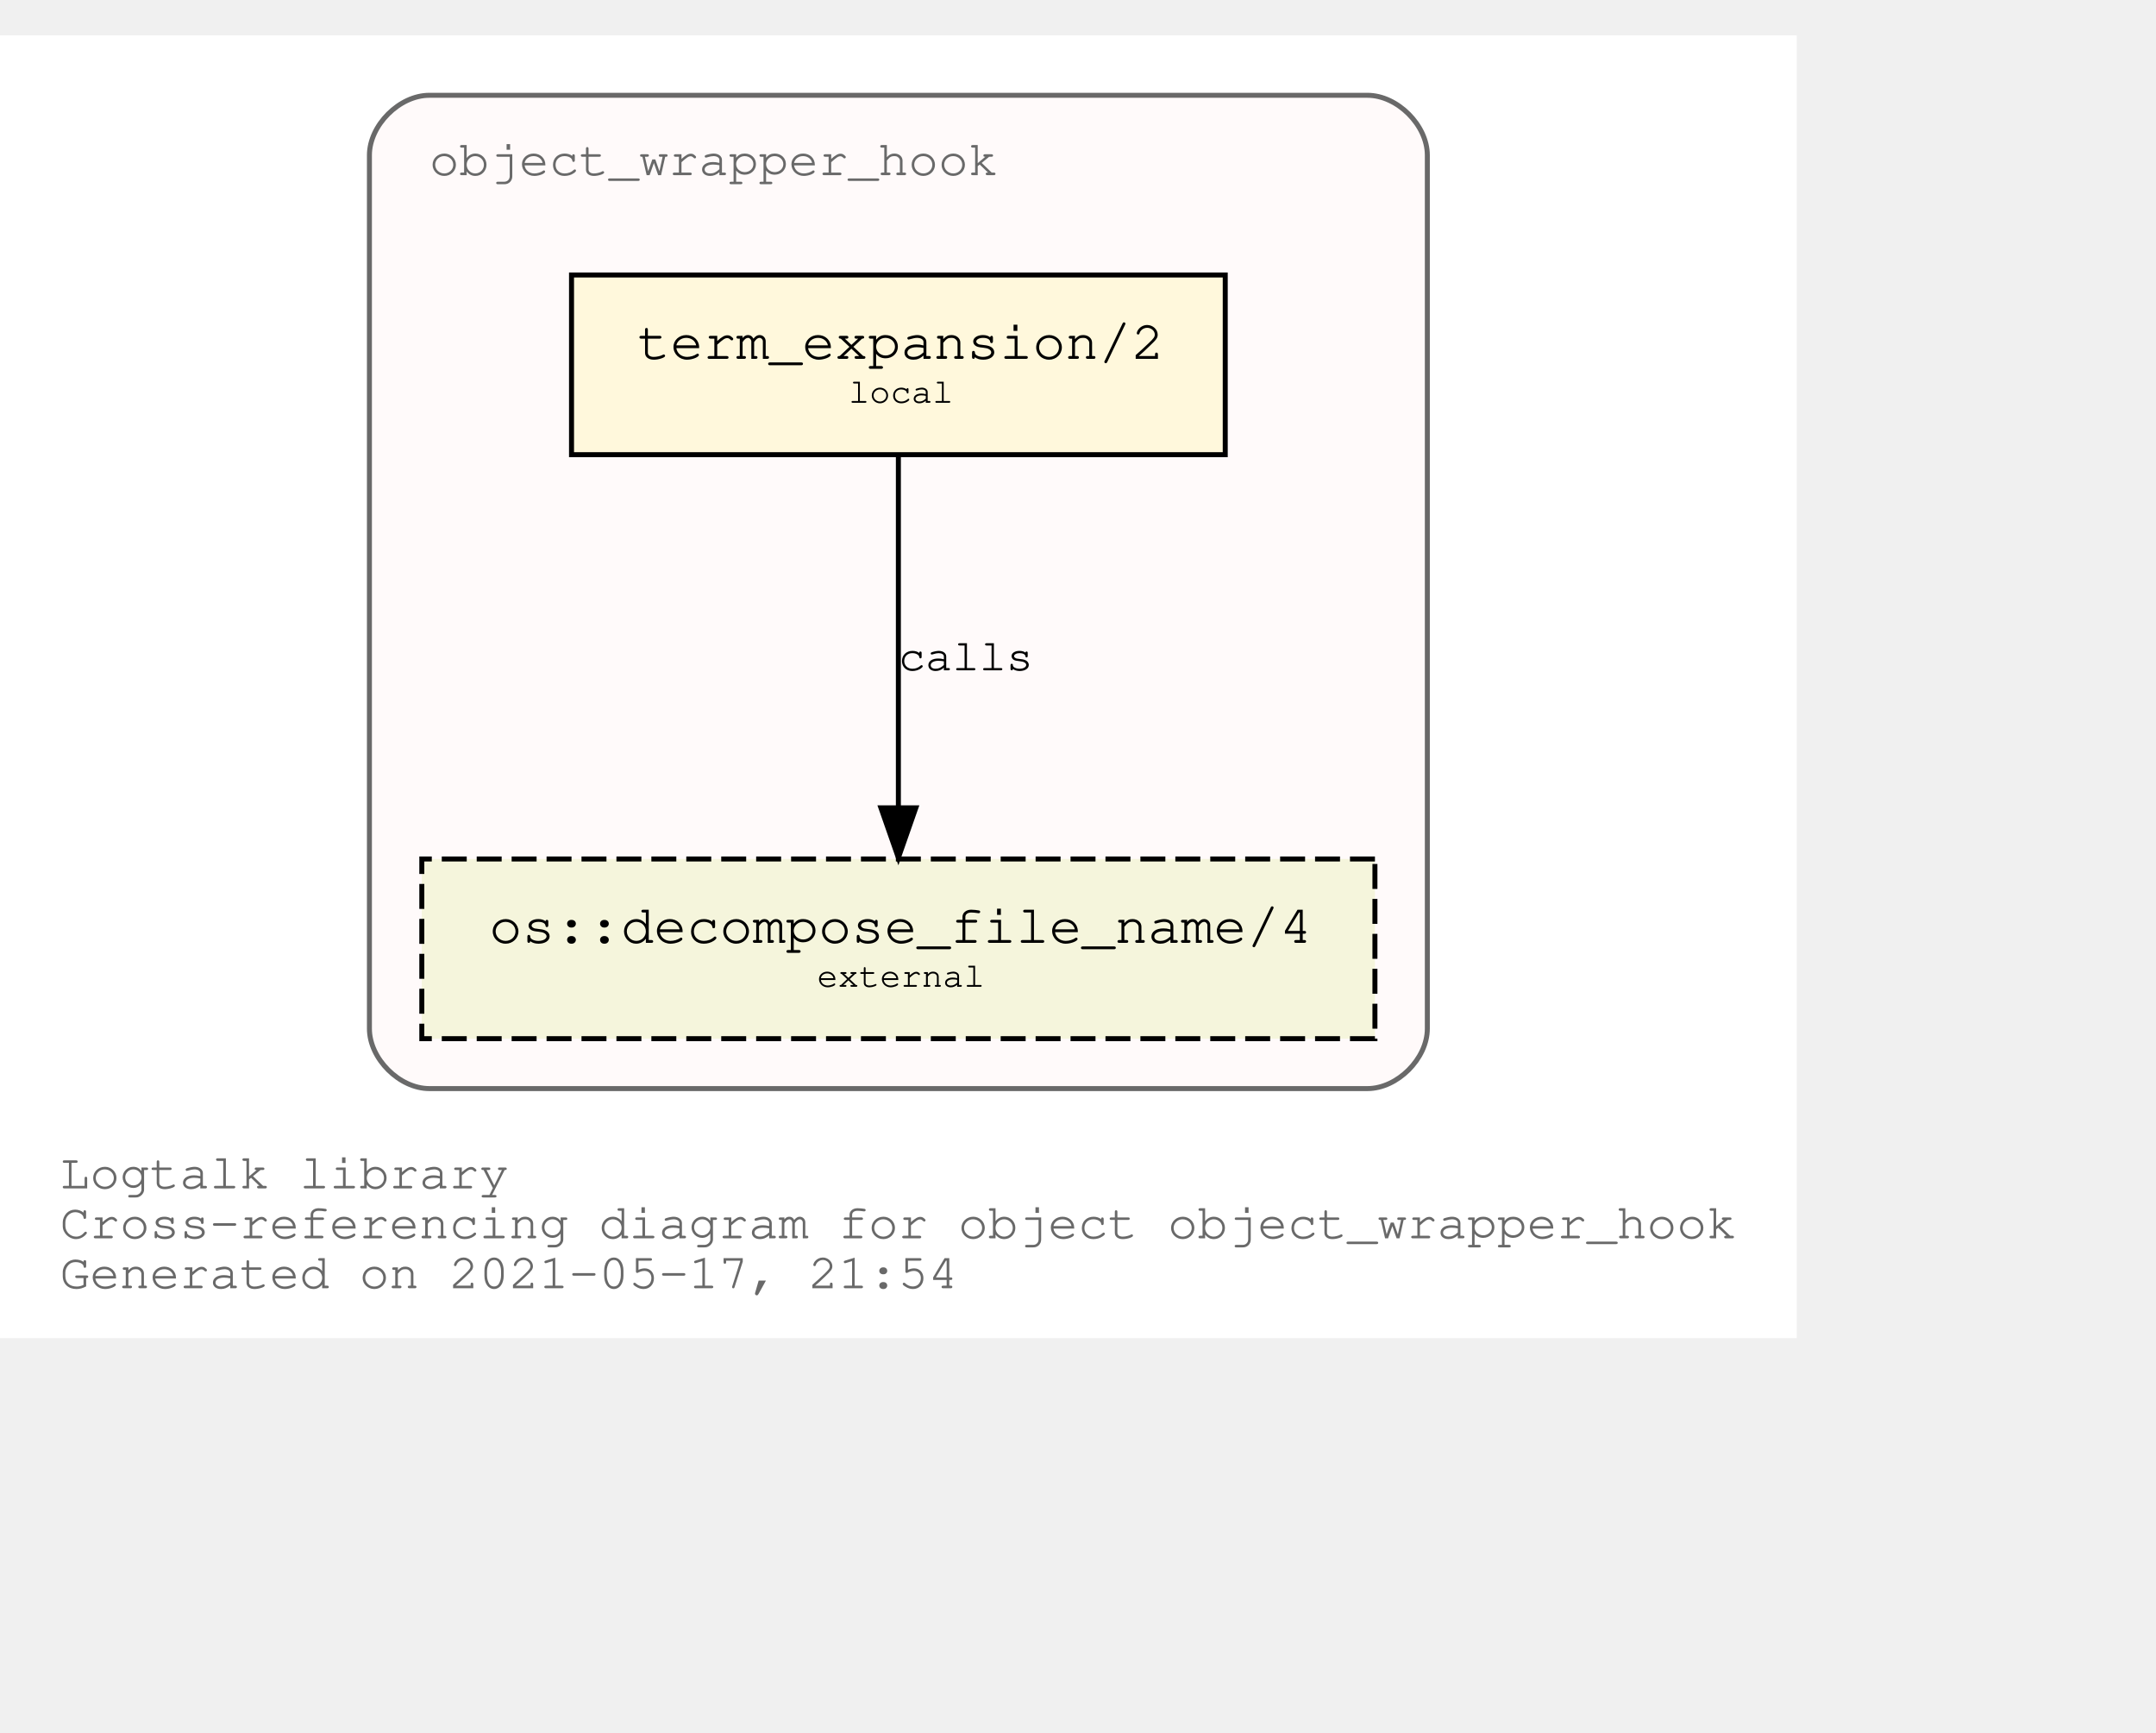
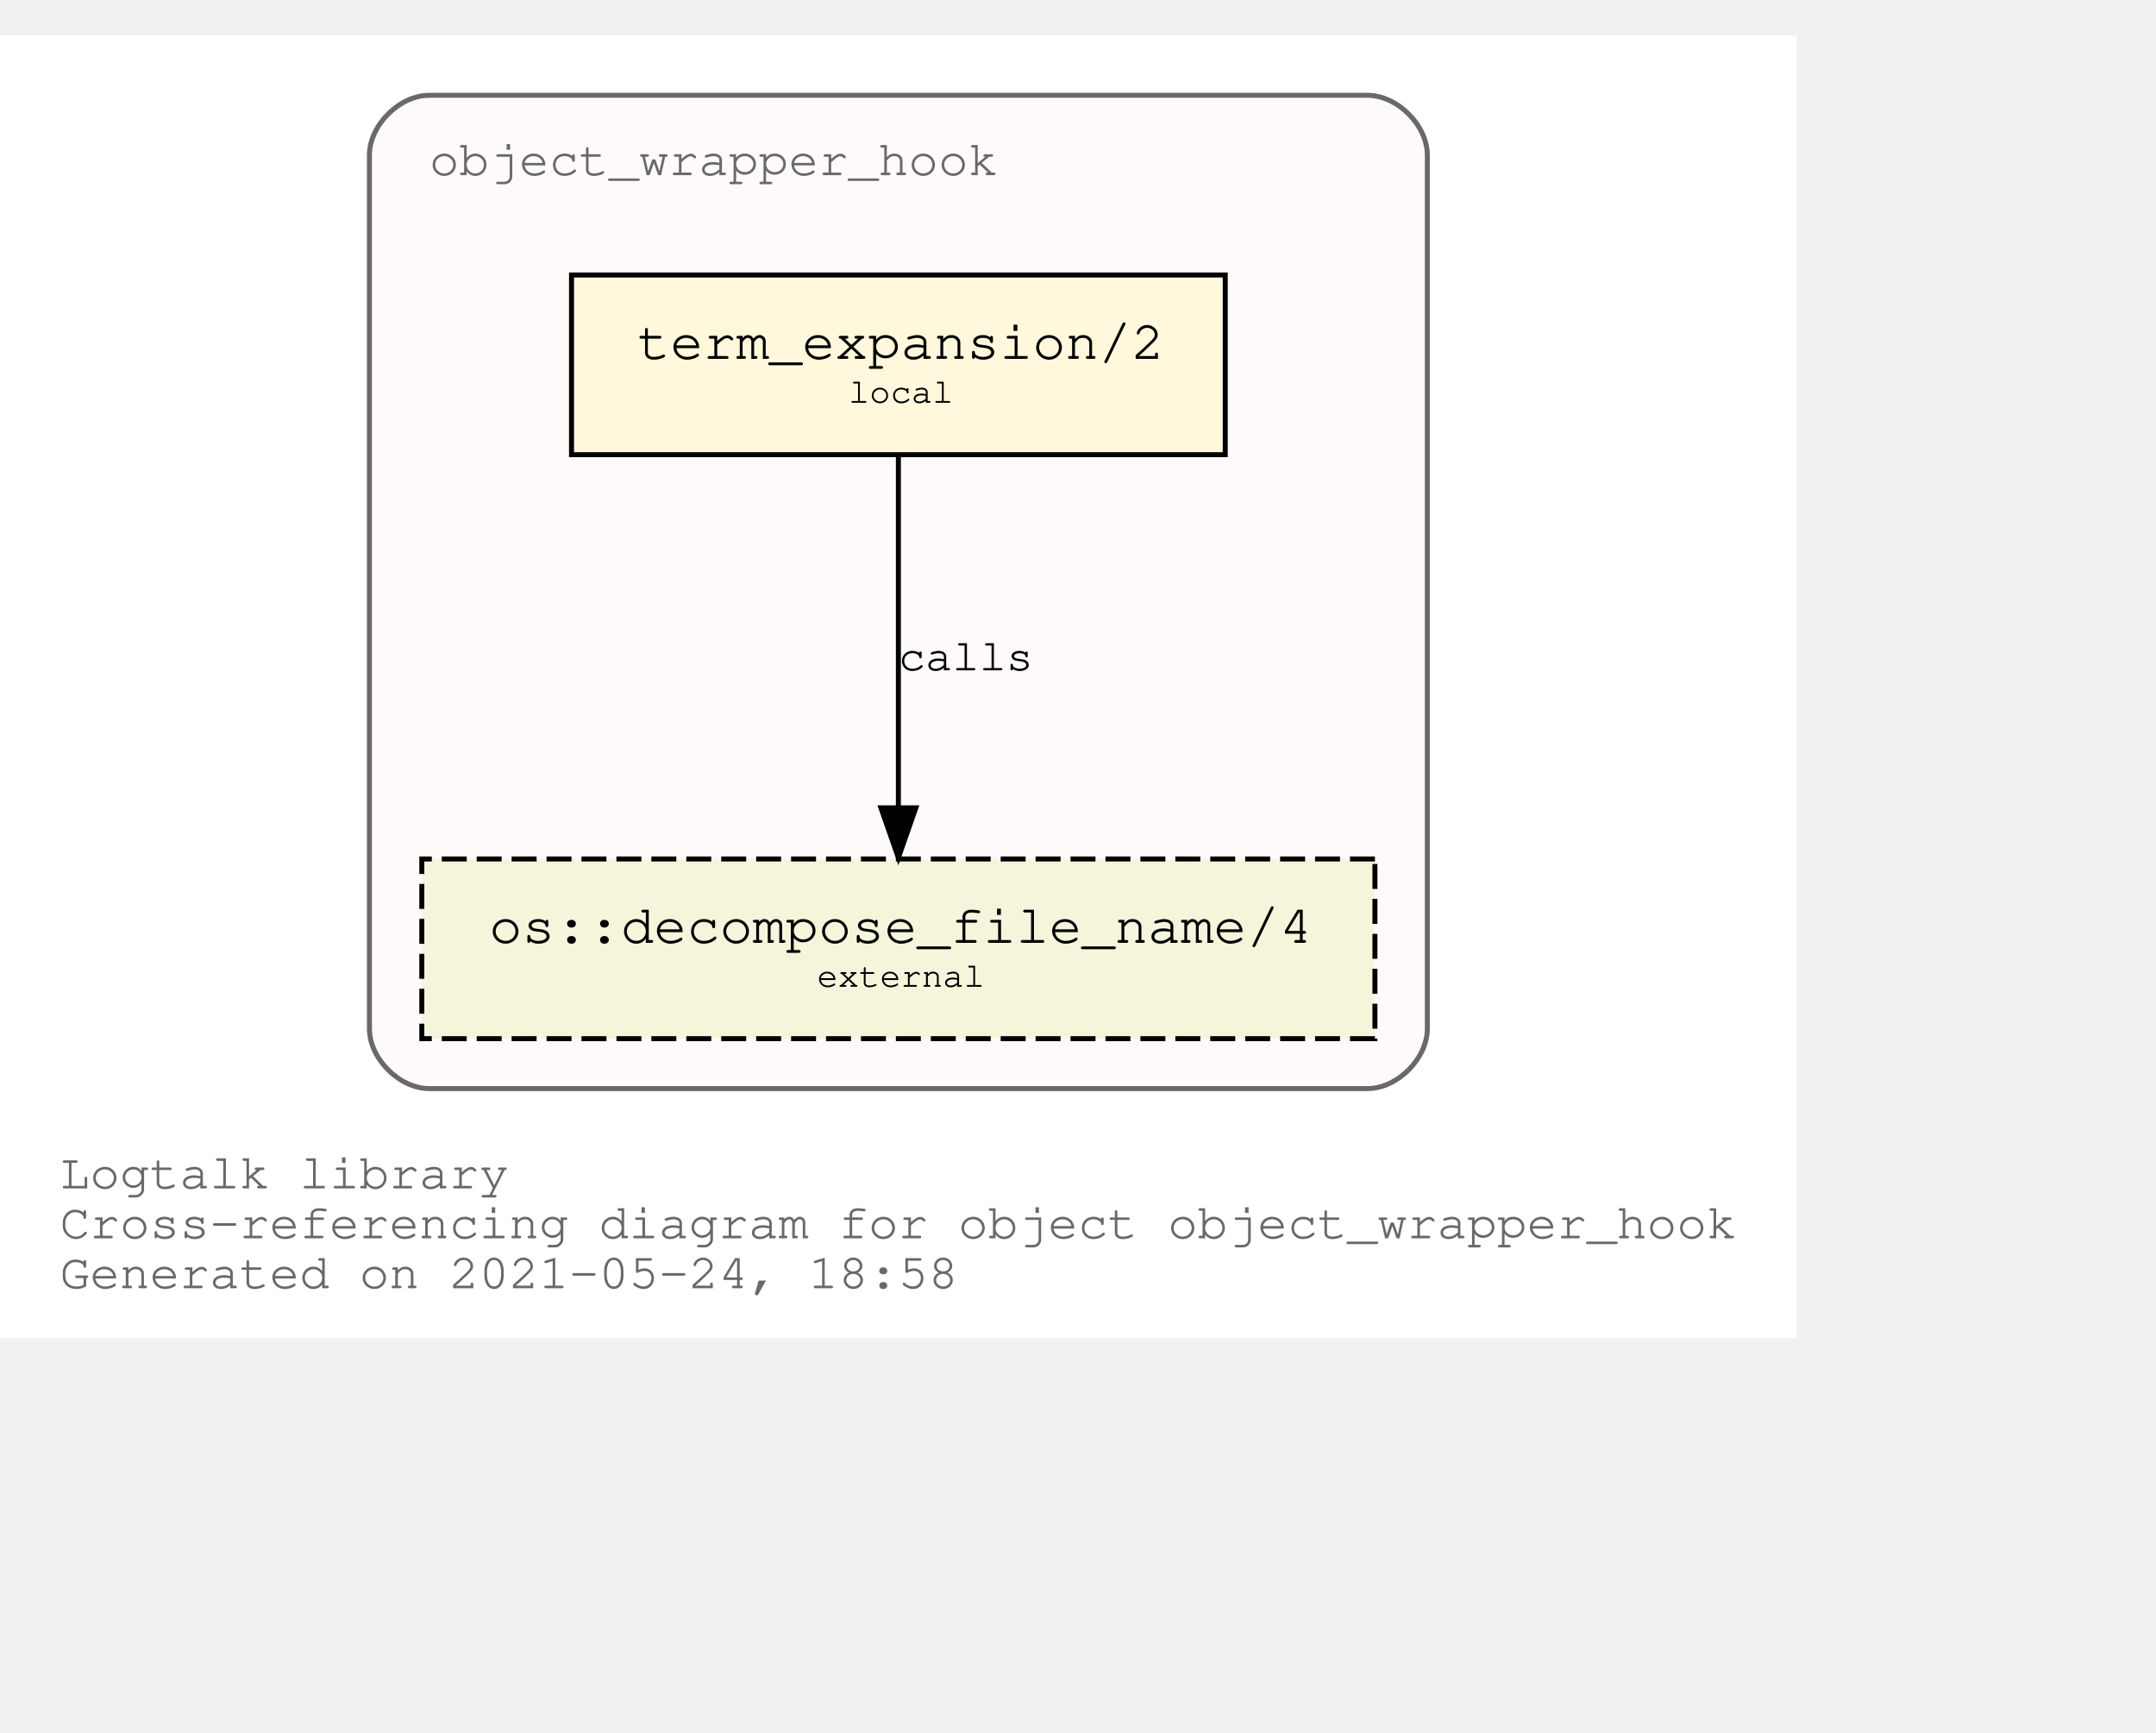
<svg xmlns="http://www.w3.org/2000/svg" xmlns:xlink="http://www.w3.org/1999/xlink" width="504pt" height="405pt" viewBox="72.00 72.00 432.05 333.00">
  <g id="graph0" class="graph" transform="scale(1 1) rotate(0) translate(76 329)">
    <polygon fill="white" stroke="transparent" points="-4,4 -4,-257 356.05,-257 356.05,4 -4,4" />
    <text text-anchor="start" x="8" y="-26" font-family="Courier,monospace" font-size="10.00" fill="dimgray">Logtalk library</text>
    <text text-anchor="start" x="8" y="-16" font-family="Courier,monospace" font-size="10.00" fill="dimgray">Cross-referencing diagram for object object_wrapper_hook</text>
-     <text text-anchor="start" x="8" y="-6" font-family="Courier,monospace" font-size="10.00" fill="dimgray">Generated on 2021-05-17, 21:54</text>
+     <text text-anchor="start" x="8" y="-6" font-family="Courier,monospace" font-size="10.00" fill="dimgray">Generated on 2021-05-24, 18:58</text>
    <g id="clust1" class="cluster">
      <g id="a_clust1">
        <a xlink:title="object_wrapper_hook">
          <path fill="snow" stroke="dimgray" d="M82.03,-46C82.03,-46 270.03,-46 270.03,-46 276.03,-46 282.03,-52 282.03,-58 282.03,-58 282.03,-233 282.03,-233 282.03,-239 276.03,-245 270.03,-245 270.03,-245 82.03,-245 82.03,-245 76.03,-245 70.03,-239 70.03,-233 70.03,-233 70.03,-58 70.03,-58 70.03,-52 76.03,-46 82.03,-46" />
          <g id="a_clust1_0">
-             <a xlink:href="https://github.com/LogtalkDotOrg/logtalk3/tree/a4d679431a263e556158eb69686b113e36465733/library/hook_objects/object_wrapper_hook.lgt" xlink:title="https://github.com/LogtalkDotOrg/logtalk3/tree/a4d679431a263e556158eb69686b113e36465733/library/hook_objects/object_wrapper_hook.lgt">
+             <a xlink:href="https://github.com/LogtalkDotOrg/logtalk3/tree/41f2f502e6494dd5c57a35b828025dad6aeb1a69/library/hook_objects/object_wrapper_hook.lgt" xlink:title="https://github.com/LogtalkDotOrg/logtalk3/tree/41f2f502e6494dd5c57a35b828025dad6aeb1a69/library/hook_objects/object_wrapper_hook.lgt">
              <text text-anchor="start" x="82.02" y="-229" font-family="Courier,monospace" font-size="10.00" fill="dimgray">object_wrapper_hook</text>
            </a>
          </g>
        </a>
      </g>
    </g>
    <g id="node1" class="node">
      <g id="a_node1">
-         <a xlink:href="https://github.com/LogtalkDotOrg/logtalk3/tree/a4d679431a263e556158eb69686b113e36465733/library/hook_objects/object_wrapper_hook.lgt#L38" xlink:title="https://github.com/LogtalkDotOrg/logtalk3/tree/a4d679431a263e556158eb69686b113e36465733/library/hook_objects/object_wrapper_hook.lgt#L38">
+         <a xlink:href="https://github.com/LogtalkDotOrg/logtalk3/tree/41f2f502e6494dd5c57a35b828025dad6aeb1a69/library/hook_objects/object_wrapper_hook.lgt#L38" xlink:title="https://github.com/LogtalkDotOrg/logtalk3/tree/41f2f502e6494dd5c57a35b828025dad6aeb1a69/library/hook_objects/object_wrapper_hook.lgt#L38">
          <polygon fill="cornsilk" stroke="black" points="241.53,-209 110.53,-209 110.53,-173 241.53,-173 241.53,-209" />
          <text text-anchor="start" x="118.83" y="-192.8" font-family="Courier,monospace" font-size="9.00"> </text>
          <text text-anchor="start" x="123.72" y="-192.2" font-family="Courier,monospace" font-size="11.00">term_expansion/2</text>
          <text text-anchor="start" x="228.83" y="-192.8" font-family="Courier,monospace" font-size="9.00"> </text>
          <text text-anchor="start" x="118.83" y="-182.8" font-family="Courier,monospace" font-size="9.00"> </text>
          <text text-anchor="start" x="166.03" y="-183.4" font-family="Courier,monospace" font-size="7.00">local</text>
          <text text-anchor="start" x="228.83" y="-182.8" font-family="Courier,monospace" font-size="9.00"> </text>
        </a>
      </g>
    </g>
    <g id="node2" class="node">
      <g id="a_node2">
        <a xlink:href="https://logtalk.org/library/osp_0.html#decompose_file_name/4" xlink:title="https://logtalk.org/library/osp_0.html#decompose_file_name/4">
          <polygon fill="beige" stroke="black" stroke-dasharray="5,2" points="271.53,-92 80.53,-92 80.53,-56 271.53,-56 271.53,-92" />
          <text text-anchor="start" x="88.83" y="-75.8" font-family="Courier,monospace" font-size="9.00"> </text>
          <text text-anchor="start" x="94.01" y="-75.2" font-family="Courier,monospace" font-size="11.00">os::decompose_file_name/4</text>
          <text text-anchor="start" x="258.83" y="-75.8" font-family="Courier,monospace" font-size="9.00"> </text>
          <text text-anchor="start" x="88.83" y="-65.8" font-family="Courier,monospace" font-size="9.00"> </text>
          <text text-anchor="start" x="159.72" y="-66.4" font-family="Courier,monospace" font-size="7.00">external</text>
          <text text-anchor="start" x="258.83" y="-65.8" font-family="Courier,monospace" font-size="9.00"> </text>
        </a>
      </g>
    </g>
    <g id="edge1" class="edge">
      <g id="a_edge1">
-         <a xlink:href="https://github.com/LogtalkDotOrg/logtalk3/tree/a4d679431a263e556158eb69686b113e36465733/library/hook_objects/object_wrapper_hook.lgt#L38" xlink:title="calls">
+         <a xlink:href="https://github.com/LogtalkDotOrg/logtalk3/tree/41f2f502e6494dd5c57a35b828025dad6aeb1a69/library/hook_objects/object_wrapper_hook.lgt#L38" xlink:title="calls">
          <path fill="none" stroke="black" d="M176.03,-172.53C176.03,-153.94 176.03,-124.24 176.03,-102.5" />
          <polygon fill="black" stroke="black" points="179.53,-102.25 176.03,-92.25 172.53,-102.25 179.53,-102.25" />
        </a>
      </g>
      <g id="a_edge1-label">
-         <a xlink:href="https://github.com/LogtalkDotOrg/logtalk3/tree/a4d679431a263e556158eb69686b113e36465733/library/hook_objects/object_wrapper_hook.lgt#L38" xlink:title="https://github.com/LogtalkDotOrg/logtalk3/tree/a4d679431a263e556158eb69686b113e36465733/library/hook_objects/object_wrapper_hook.lgt#L38">
+         <a xlink:href="https://github.com/LogtalkDotOrg/logtalk3/tree/41f2f502e6494dd5c57a35b828025dad6aeb1a69/library/hook_objects/object_wrapper_hook.lgt#L38" xlink:title="https://github.com/LogtalkDotOrg/logtalk3/tree/41f2f502e6494dd5c57a35b828025dad6aeb1a69/library/hook_objects/object_wrapper_hook.lgt#L38">
          <text text-anchor="start" x="176.03" y="-129.8" font-family="Courier,monospace" font-size="9.00">calls</text>
        </a>
      </g>
    </g>
  </g>
</svg>
